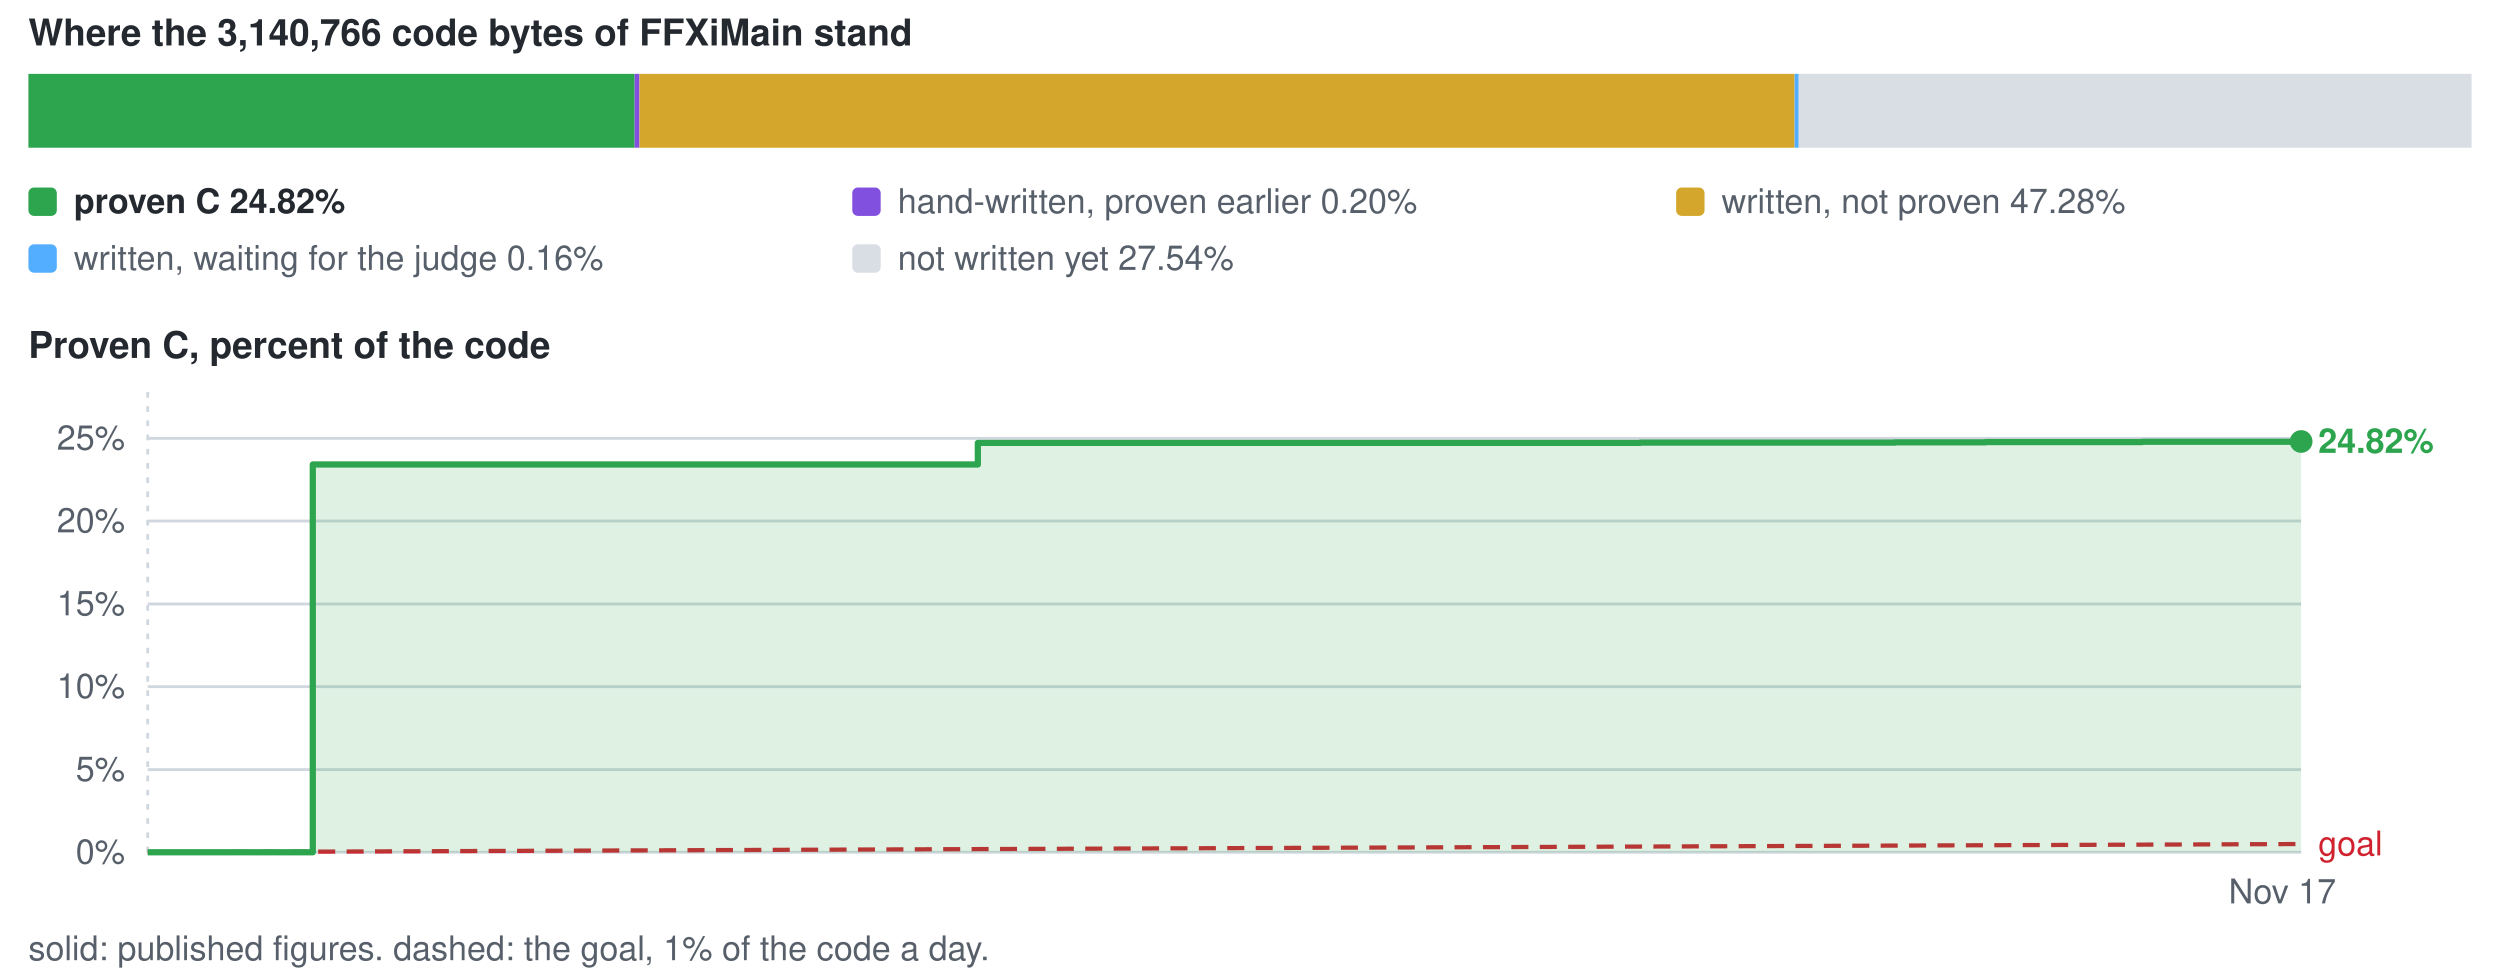
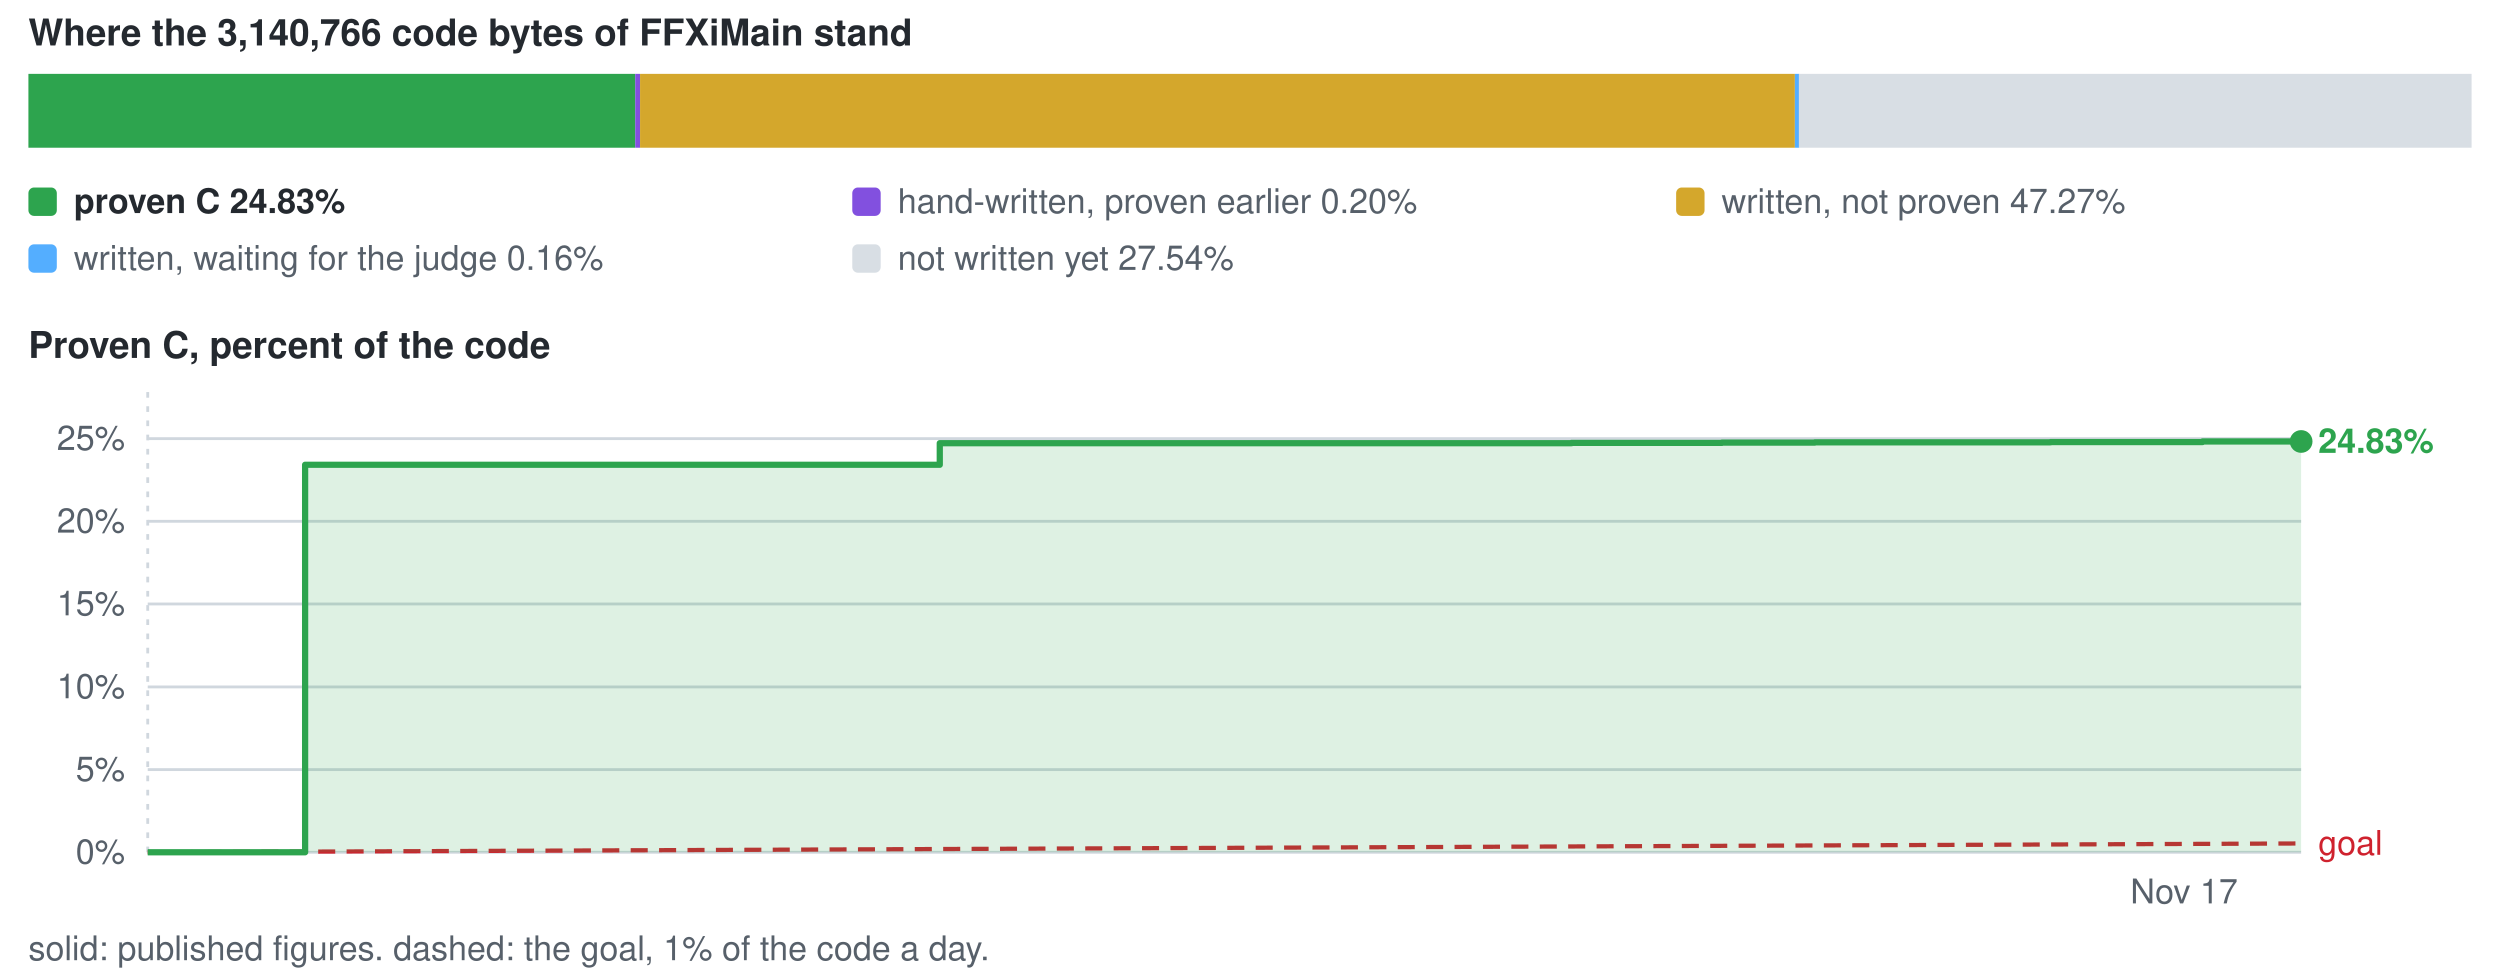
<svg xmlns="http://www.w3.org/2000/svg" viewBox="0 0 880 344" width="880" height="344" role="img" aria-label="conversion progress">
  <style>text{font-family:-apple-system,BlinkMacSystemFont,'Segoe UI',Helvetica,Arial,sans-serif;font-size:12px;fill:#57606a}.s{fill:#24292f;font-weight:600}.b{font-size:13px}</style>
  <text x="10" y="16" class="s b">Where the 3,140,766 code bytes of FFXiMain stand</text>
-   <rect x="10.0" y="26" width="213.4" height="26" fill="#2da44e" />
-   <rect x="223.4" y="26" width="1.7" height="26" fill="#8250df" />
-   <rect x="225.1" y="26" width="406.6" height="26" fill="#d4a72c" />
-   <rect x="631.7" y="26" width="1.5" height="26" fill="#54aeff" />
-   <rect x="633.1" y="26" width="236.9" height="26" fill="#d8dee4" />
+   <rect x="10.0" y="26" width="213.6" height="26" fill="#2da44e" />
+   <rect x="223.6" y="26" width="1.7" height="26" fill="#8250df" />
+   <rect x="225.3" y="26" width="406.5" height="26" fill="#d4a72c" />
+   <rect x="631.8" y="26" width="1.5" height="26" fill="#54aeff" />
+   <rect x="633.2" y="26" width="236.8" height="26" fill="#d8dee4" />
  <rect x="10" y="66" width="10" height="10" rx="2" fill="#2da44e" />
-   <text x="26" y="75" class="s">proven C 24.82%</text>
+   <text x="26" y="75" class="s">proven C 24.83%</text>
  <rect x="300" y="66" width="10" height="10" rx="2" fill="#8250df" />
  <text x="316" y="75">hand-written, proven earlier 0.20%</text>
  <rect x="590" y="66" width="10" height="10" rx="2" fill="#d4a72c" />
-   <text x="606" y="75">written, not proven 47.28%</text>
+   <text x="606" y="75">written, not proven 47.27%</text>
  <rect x="10" y="86" width="10" height="10" rx="2" fill="#54aeff" />
  <text x="26" y="95">written, waiting for the judge 0.16%</text>
  <rect x="300" y="86" width="10" height="10" rx="2" fill="#d8dee4" />
  <text x="316" y="95">not written yet 27.54%</text>
  <text x="10" y="126" class="s b">Proven C, percent of the code</text>
  <line x1="52" y1="300.0" x2="810" y2="300.0" stroke="#d0d7de" stroke-width="1" />
  <text x="44" y="304.0" text-anchor="end">0%</text>
  <line x1="52" y1="270.9" x2="810" y2="270.9" stroke="#d0d7de" stroke-width="1" />
  <text x="44" y="274.9" text-anchor="end">5%</text>
-   <line x1="52" y1="241.7" x2="810" y2="241.7" stroke="#d0d7de" stroke-width="1" />
-   <text x="44" y="245.7" text-anchor="end">10%</text>
+   <line x1="52" y1="241.8" x2="810" y2="241.8" stroke="#d0d7de" stroke-width="1" />
+   <text x="44" y="245.8" text-anchor="end">10%</text>
  <line x1="52" y1="212.6" x2="810" y2="212.6" stroke="#d0d7de" stroke-width="1" />
  <text x="44" y="216.6" text-anchor="end">15%</text>
-   <line x1="52" y1="183.4" x2="810" y2="183.4" stroke="#d0d7de" stroke-width="1" />
-   <text x="44" y="187.4" text-anchor="end">20%</text>
-   <line x1="52" y1="154.3" x2="810" y2="154.3" stroke="#d0d7de" stroke-width="1" />
-   <text x="44" y="158.3" text-anchor="end">25%</text>
+   <line x1="52" y1="183.5" x2="810" y2="183.5" stroke="#d0d7de" stroke-width="1" />
+   <text x="44" y="187.5" text-anchor="end">20%</text>
+   <line x1="52" y1="154.4" x2="810" y2="154.4" stroke="#d0d7de" stroke-width="1" />
+   <text x="44" y="158.4" text-anchor="end">25%</text>
  <line x1="52.0" y1="138" x2="52.0" y2="300" stroke="#d0d7de" stroke-width="1" stroke-dasharray="2 3" />
-   <text x="803.4" y="318" text-anchor="middle">Nov 17</text>
-   <line x1="52.0" y1="300.0" x2="810.0" y2="297.1" stroke="#cf222e" stroke-width="1.5" stroke-dasharray="6 4" />
-   <text x="816.0" y="301.1" style="fill:#cf222e">goal</text>
-   <path d="M52.0 300.0 H110.1 V163.5 H134.3 V163.5 H175.5 V163.5 H234.9 V163.5 H344.2 V155.9 H369.2 V155.9 H414.9 V155.9 H489.2 V155.9 H532.2 V155.9 H577.3 V155.8 H632.8 V155.8 H667.0 V155.7 H698.9 V155.6 H754.1 V155.5 H810.0 V155.4 V300.0 H52.0 Z" fill="#2da44e" fill-opacity="0.16" />
-   <path d="M52.0 300.0 H110.1 V163.5 H134.3 V163.5 H175.5 V163.5 H234.9 V163.5 H344.2 V155.9 H369.2 V155.9 H414.9 V155.9 H489.2 V155.9 H532.2 V155.9 H577.3 V155.8 H632.8 V155.8 H667.0 V155.7 H698.9 V155.6 H754.1 V155.5 H810.0 V155.4" fill="none" stroke="#2da44e" stroke-width="2.2" stroke-linejoin="round" />
+   <text x="768.8" y="318" text-anchor="middle">Nov 17</text>
+   <line x1="52.0" y1="300.0" x2="810.0" y2="296.9" stroke="#cf222e" stroke-width="1.5" stroke-dasharray="6 4" />
+   <text x="816.0" y="300.9" style="fill:#cf222e">goal</text>
+   <path d="M52.0 300.0 H107.4 V163.6 H130.6 V163.6 H169.8 V163.6 H226.5 V163.6 H330.8 V156.0 H354.6 V156.0 H398.2 V156.0 H469.1 V156.0 H510.2 V156.0 H553.2 V155.9 H606.1 V155.8 H638.8 V155.7 H669.2 V155.7 H721.8 V155.6 H775.3 V155.4 H810.0 V155.4 V300.0 H52.0 Z" fill="#2da44e" fill-opacity="0.16" />
+   <path d="M52.0 300.0 H107.4 V163.6 H130.6 V163.6 H169.8 V163.6 H226.5 V163.6 H330.8 V156.0 H354.6 V156.0 H398.2 V156.0 H469.1 V156.0 H510.2 V156.0 H553.2 V155.9 H606.1 V155.8 H638.8 V155.7 H669.2 V155.7 H721.8 V155.6 H775.3 V155.4 H810.0 V155.4" fill="none" stroke="#2da44e" stroke-width="2.2" stroke-linejoin="round" />
  <circle cx="810.0" cy="155.4" r="4" fill="#2da44e" />
-   <text x="816.0" y="159.4" class="s" style="fill:#2da44e">24.82%</text>
+   <text x="816.0" y="159.4" class="s" style="fill:#2da44e">24.83%</text>
  <text x="10" y="338">solid: published figures. dashed: the goal, 1% of the code a day.</text>
</svg>
